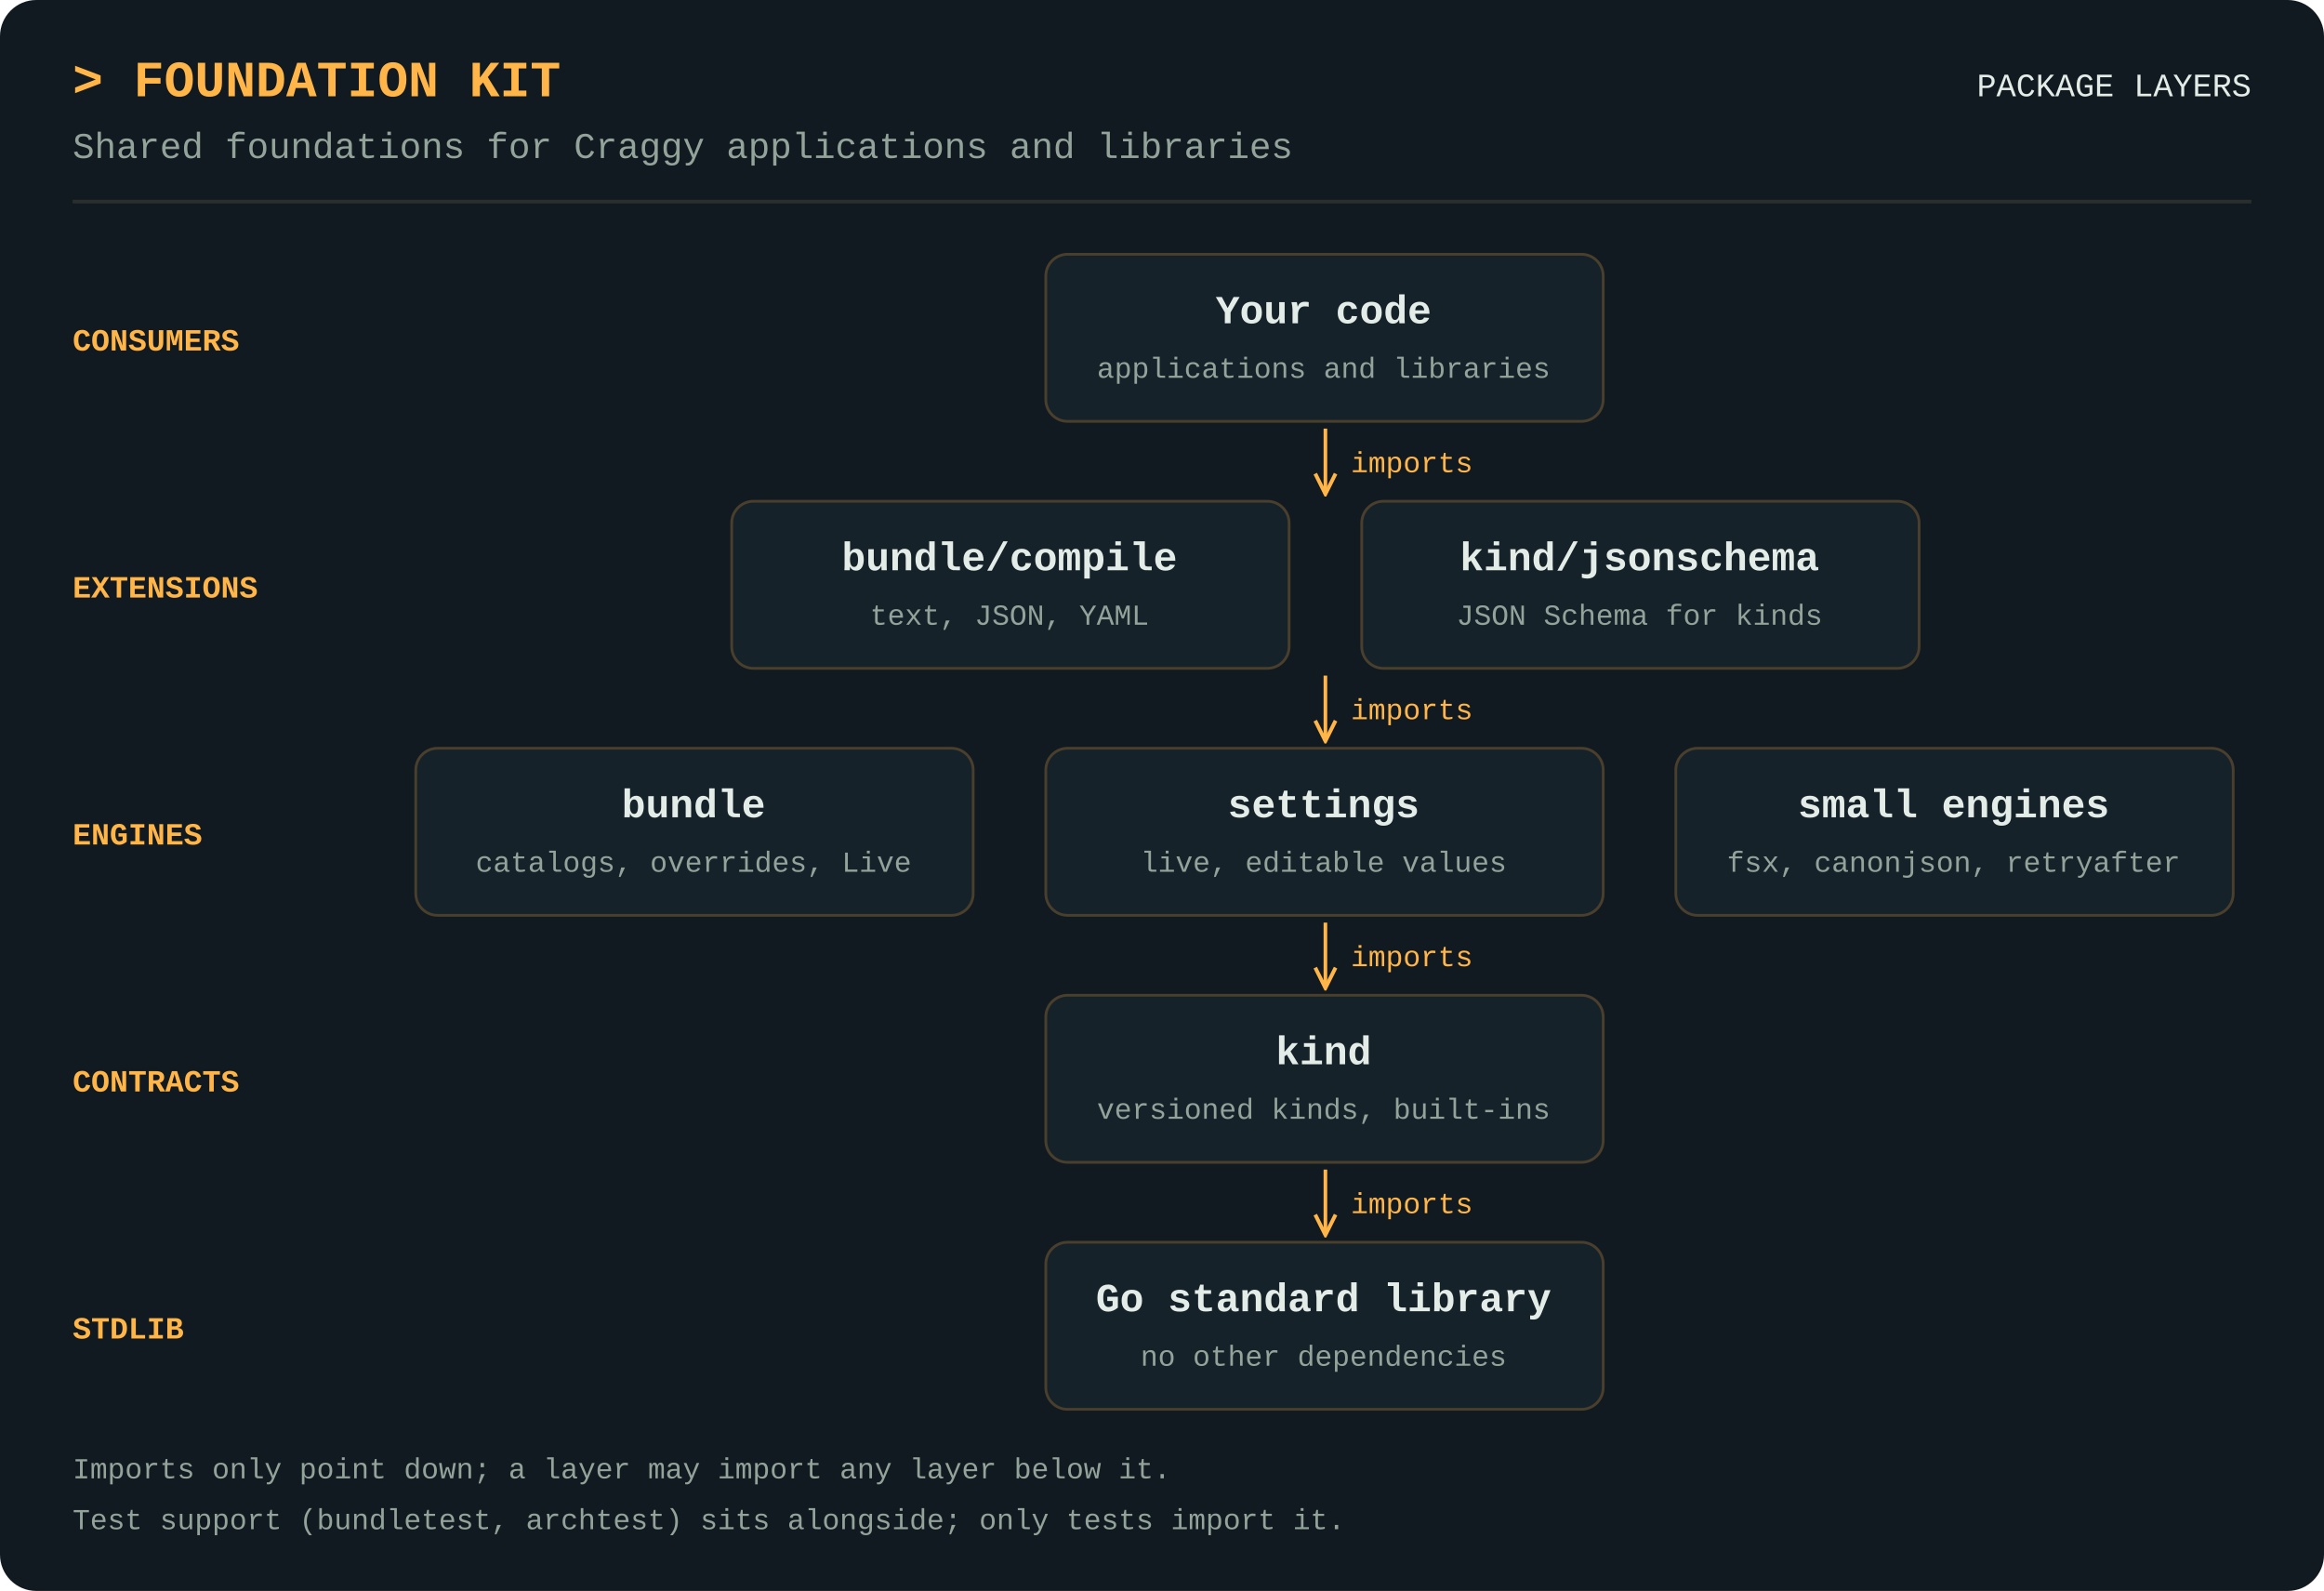
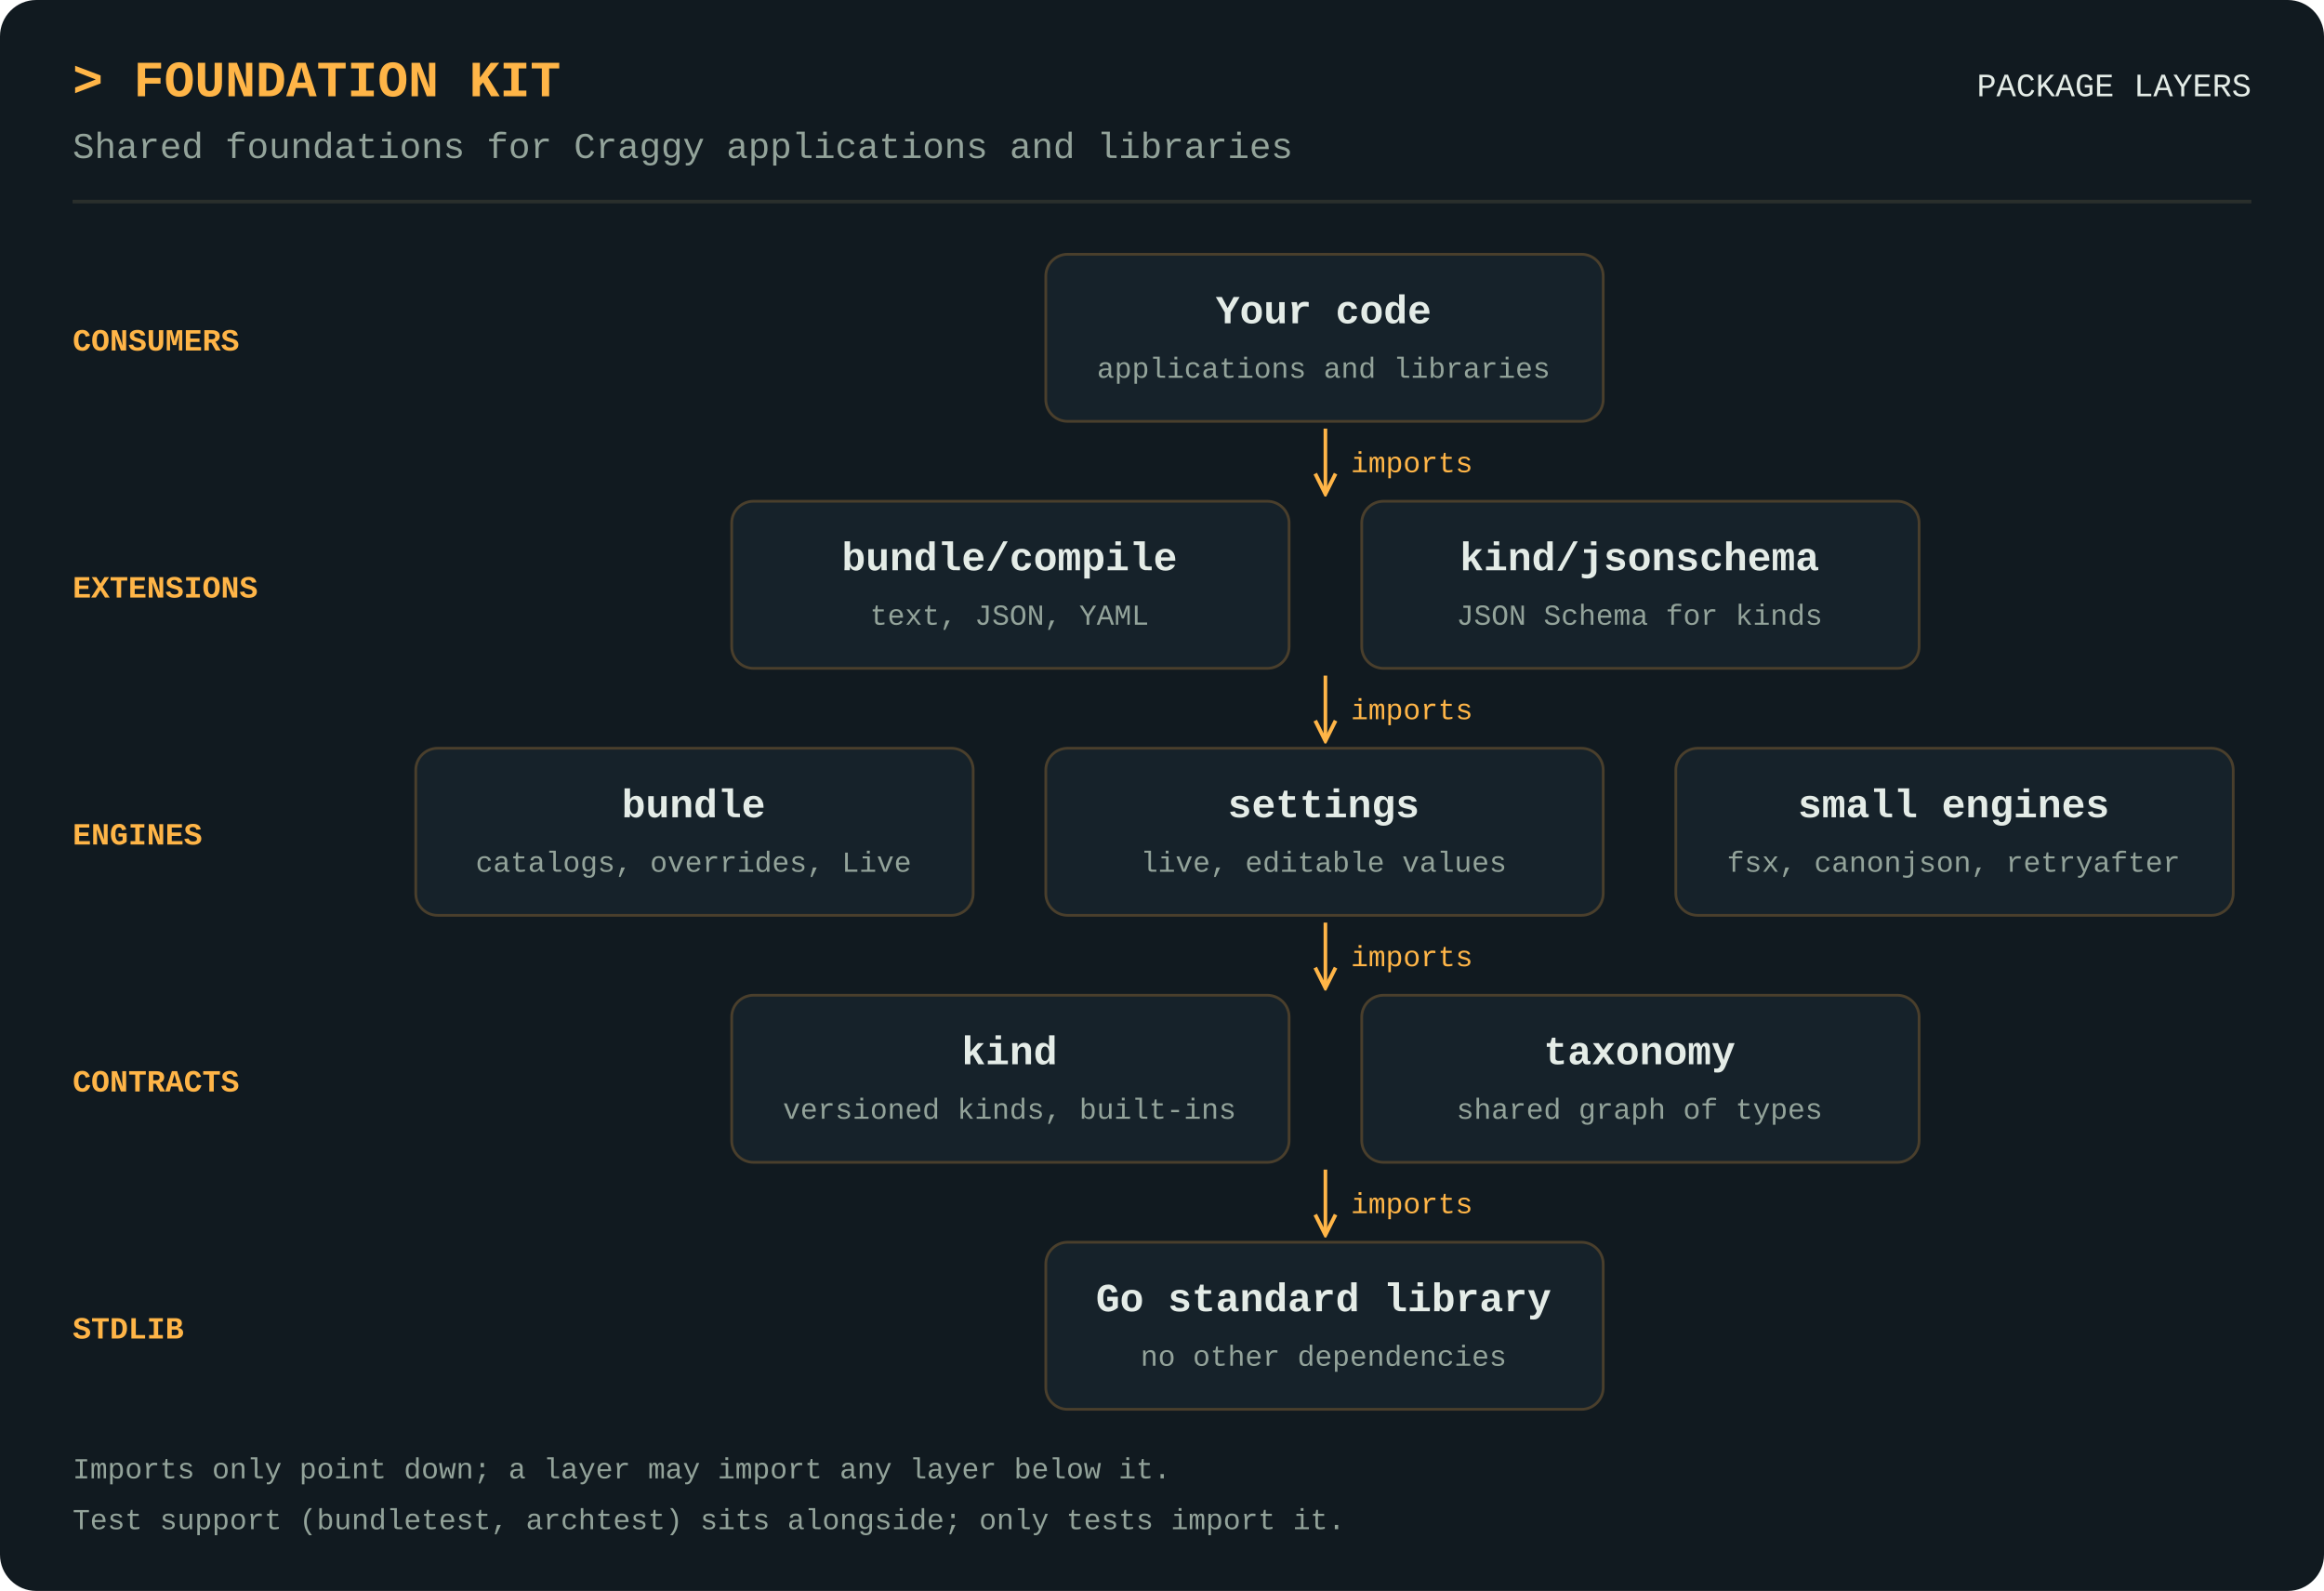
<svg xmlns="http://www.w3.org/2000/svg" width="1280" height="876" viewBox="0 0 1280 876" role="img" aria-labelledby="title desc">
  <defs>
    <marker id="arrow" viewBox="0 0 10 10" refX="9" refY="5" markerWidth="7" markerHeight="7" orient="auto-start-reverse">
      <path d="M1 1 L9 5 L1 9" fill="none" stroke="#FFB547" stroke-width="1.5" />
    </marker>
  </defs>
  <rect width="1280" height="876" rx="20" fill="#111A20" />
  <g font-family="'JetBrains Mono', Consolas, 'Liberation Mono', monospace">
    <text x="40" y="53" font-size="28" fill="#FFB547" font-weight="700" text-anchor="start">&gt; FOUNDATION KIT</text>
    <text x="40" y="87" font-size="20" fill="#93A39A" font-weight="400" text-anchor="start">Shared foundations for Craggy applications and libraries</text>
    <text x="1240" y="53" font-size="18" fill="#E4ECE7" font-weight="400" text-anchor="end">PACKAGE LAYERS</text>
    <path d="M40 111 H1240" fill="none" stroke="#2A2F2C" stroke-width="2" />
    <text x="40" y="193" font-size="17" fill="#FFB547" font-weight="700" text-anchor="start">CONSUMERS</text>
    <rect x="576" y="140" width="307" height="92" rx="12" fill="#16222A" stroke="#4A3F2C" stroke-width="1.5" />
    <text x="729" y="178" font-size="22" fill="#E4ECE7" font-weight="700" text-anchor="middle">Your code</text>
    <text x="729" y="208" font-size="16" fill="#93A39A" font-weight="400" text-anchor="middle">applications and libraries</text>
    <path d="M730 236 V272" fill="none" stroke="#FFB547" stroke-width="2" marker-end="url(#arrow)" />
    <text x="744" y="260" font-size="16" fill="#FFB547" font-weight="400" text-anchor="start">imports</text>
    <text x="40" y="329" font-size="17" fill="#FFB547" font-weight="700" text-anchor="start">EXTENSIONS</text>
    <rect x="403" y="276" width="307" height="92" rx="12" fill="#16222A" stroke="#4A3F2C" stroke-width="1.5" />
    <text x="556" y="314" font-size="22" fill="#E4ECE7" font-weight="700" text-anchor="middle">bundle/compile</text>
    <text x="556" y="344" font-size="16" fill="#93A39A" font-weight="400" text-anchor="middle">text, JSON, YAML</text>
    <rect x="750" y="276" width="307" height="92" rx="12" fill="#16222A" stroke="#4A3F2C" stroke-width="1.5" />
    <text x="903" y="314" font-size="22" fill="#E4ECE7" font-weight="700" text-anchor="middle">kind/jsonschema</text>
    <text x="903" y="344" font-size="16" fill="#93A39A" font-weight="400" text-anchor="middle">JSON Schema for kinds</text>
    <path d="M730 372 V408" fill="none" stroke="#FFB547" stroke-width="2" marker-end="url(#arrow)" />
    <text x="744" y="396" font-size="16" fill="#FFB547" font-weight="400" text-anchor="start">imports</text>
    <text x="40" y="465" font-size="17" fill="#FFB547" font-weight="700" text-anchor="start">ENGINES</text>
    <rect x="229" y="412" width="307" height="92" rx="12" fill="#16222A" stroke="#4A3F2C" stroke-width="1.5" />
    <text x="382" y="450" font-size="22" fill="#E4ECE7" font-weight="700" text-anchor="middle">bundle</text>
    <text x="382" y="480" font-size="16" fill="#93A39A" font-weight="400" text-anchor="middle">catalogs, overrides, Live</text>
    <rect x="576" y="412" width="307" height="92" rx="12" fill="#16222A" stroke="#4A3F2C" stroke-width="1.5" />
    <text x="729" y="450" font-size="22" fill="#E4ECE7" font-weight="700" text-anchor="middle">settings</text>
    <text x="729" y="480" font-size="16" fill="#93A39A" font-weight="400" text-anchor="middle">live, editable values</text>
    <rect x="923" y="412" width="307" height="92" rx="12" fill="#16222A" stroke="#4A3F2C" stroke-width="1.5" />
    <text x="1076" y="450" font-size="22" fill="#E4ECE7" font-weight="700" text-anchor="middle">small engines</text>
    <text x="1076" y="480" font-size="16" fill="#93A39A" font-weight="400" text-anchor="middle">fsx, canonjson, retryafter</text>
    <path d="M730 508 V544" fill="none" stroke="#FFB547" stroke-width="2" marker-end="url(#arrow)" />
    <text x="744" y="532" font-size="16" fill="#FFB547" font-weight="400" text-anchor="start">imports</text>
    <text x="40" y="601" font-size="17" fill="#FFB547" font-weight="700" text-anchor="start">CONTRACTS</text>
-     <rect x="576" y="548" width="307" height="92" rx="12" fill="#16222A" stroke="#4A3F2C" stroke-width="1.5" />
-     <text x="729" y="586" font-size="22" fill="#E4ECE7" font-weight="700" text-anchor="middle">kind</text>
-     <text x="729" y="616" font-size="16" fill="#93A39A" font-weight="400" text-anchor="middle">versioned kinds, built-ins</text>
+     <rect x="403" y="548" width="307" height="92" rx="12" fill="#16222A" stroke="#4A3F2C" stroke-width="1.5" />
+     <text x="556" y="586" font-size="22" fill="#E4ECE7" font-weight="700" text-anchor="middle">kind</text>
+     <text x="556" y="616" font-size="16" fill="#93A39A" font-weight="400" text-anchor="middle">versioned kinds, built-ins</text>
+     <rect x="750" y="548" width="307" height="92" rx="12" fill="#16222A" stroke="#4A3F2C" stroke-width="1.5" />
+     <text x="903" y="586" font-size="22" fill="#E4ECE7" font-weight="700" text-anchor="middle">taxonomy</text>
+     <text x="903" y="616" font-size="16" fill="#93A39A" font-weight="400" text-anchor="middle">shared graph of types</text>
    <path d="M730 644 V680" fill="none" stroke="#FFB547" stroke-width="2" marker-end="url(#arrow)" />
    <text x="744" y="668" font-size="16" fill="#FFB547" font-weight="400" text-anchor="start">imports</text>
    <text x="40" y="737" font-size="17" fill="#FFB547" font-weight="700" text-anchor="start">STDLIB</text>
    <rect x="576" y="684" width="307" height="92" rx="12" fill="#16222A" stroke="#4A3F2C" stroke-width="1.5" />
    <text x="729" y="722" font-size="22" fill="#E4ECE7" font-weight="700" text-anchor="middle">Go standard library</text>
    <text x="729" y="752" font-size="16" fill="#93A39A" font-weight="400" text-anchor="middle">no other dependencies</text>
    <text x="40" y="814" font-size="16" fill="#93A39A" font-weight="400" text-anchor="start">Imports only point down; a layer may import any layer below it.</text>
    <text x="40" y="842" font-size="16" fill="#93A39A" font-weight="400" text-anchor="start">Test support (bundletest, archtest) sits alongside; only tests import it.</text>
  </g>
</svg>
